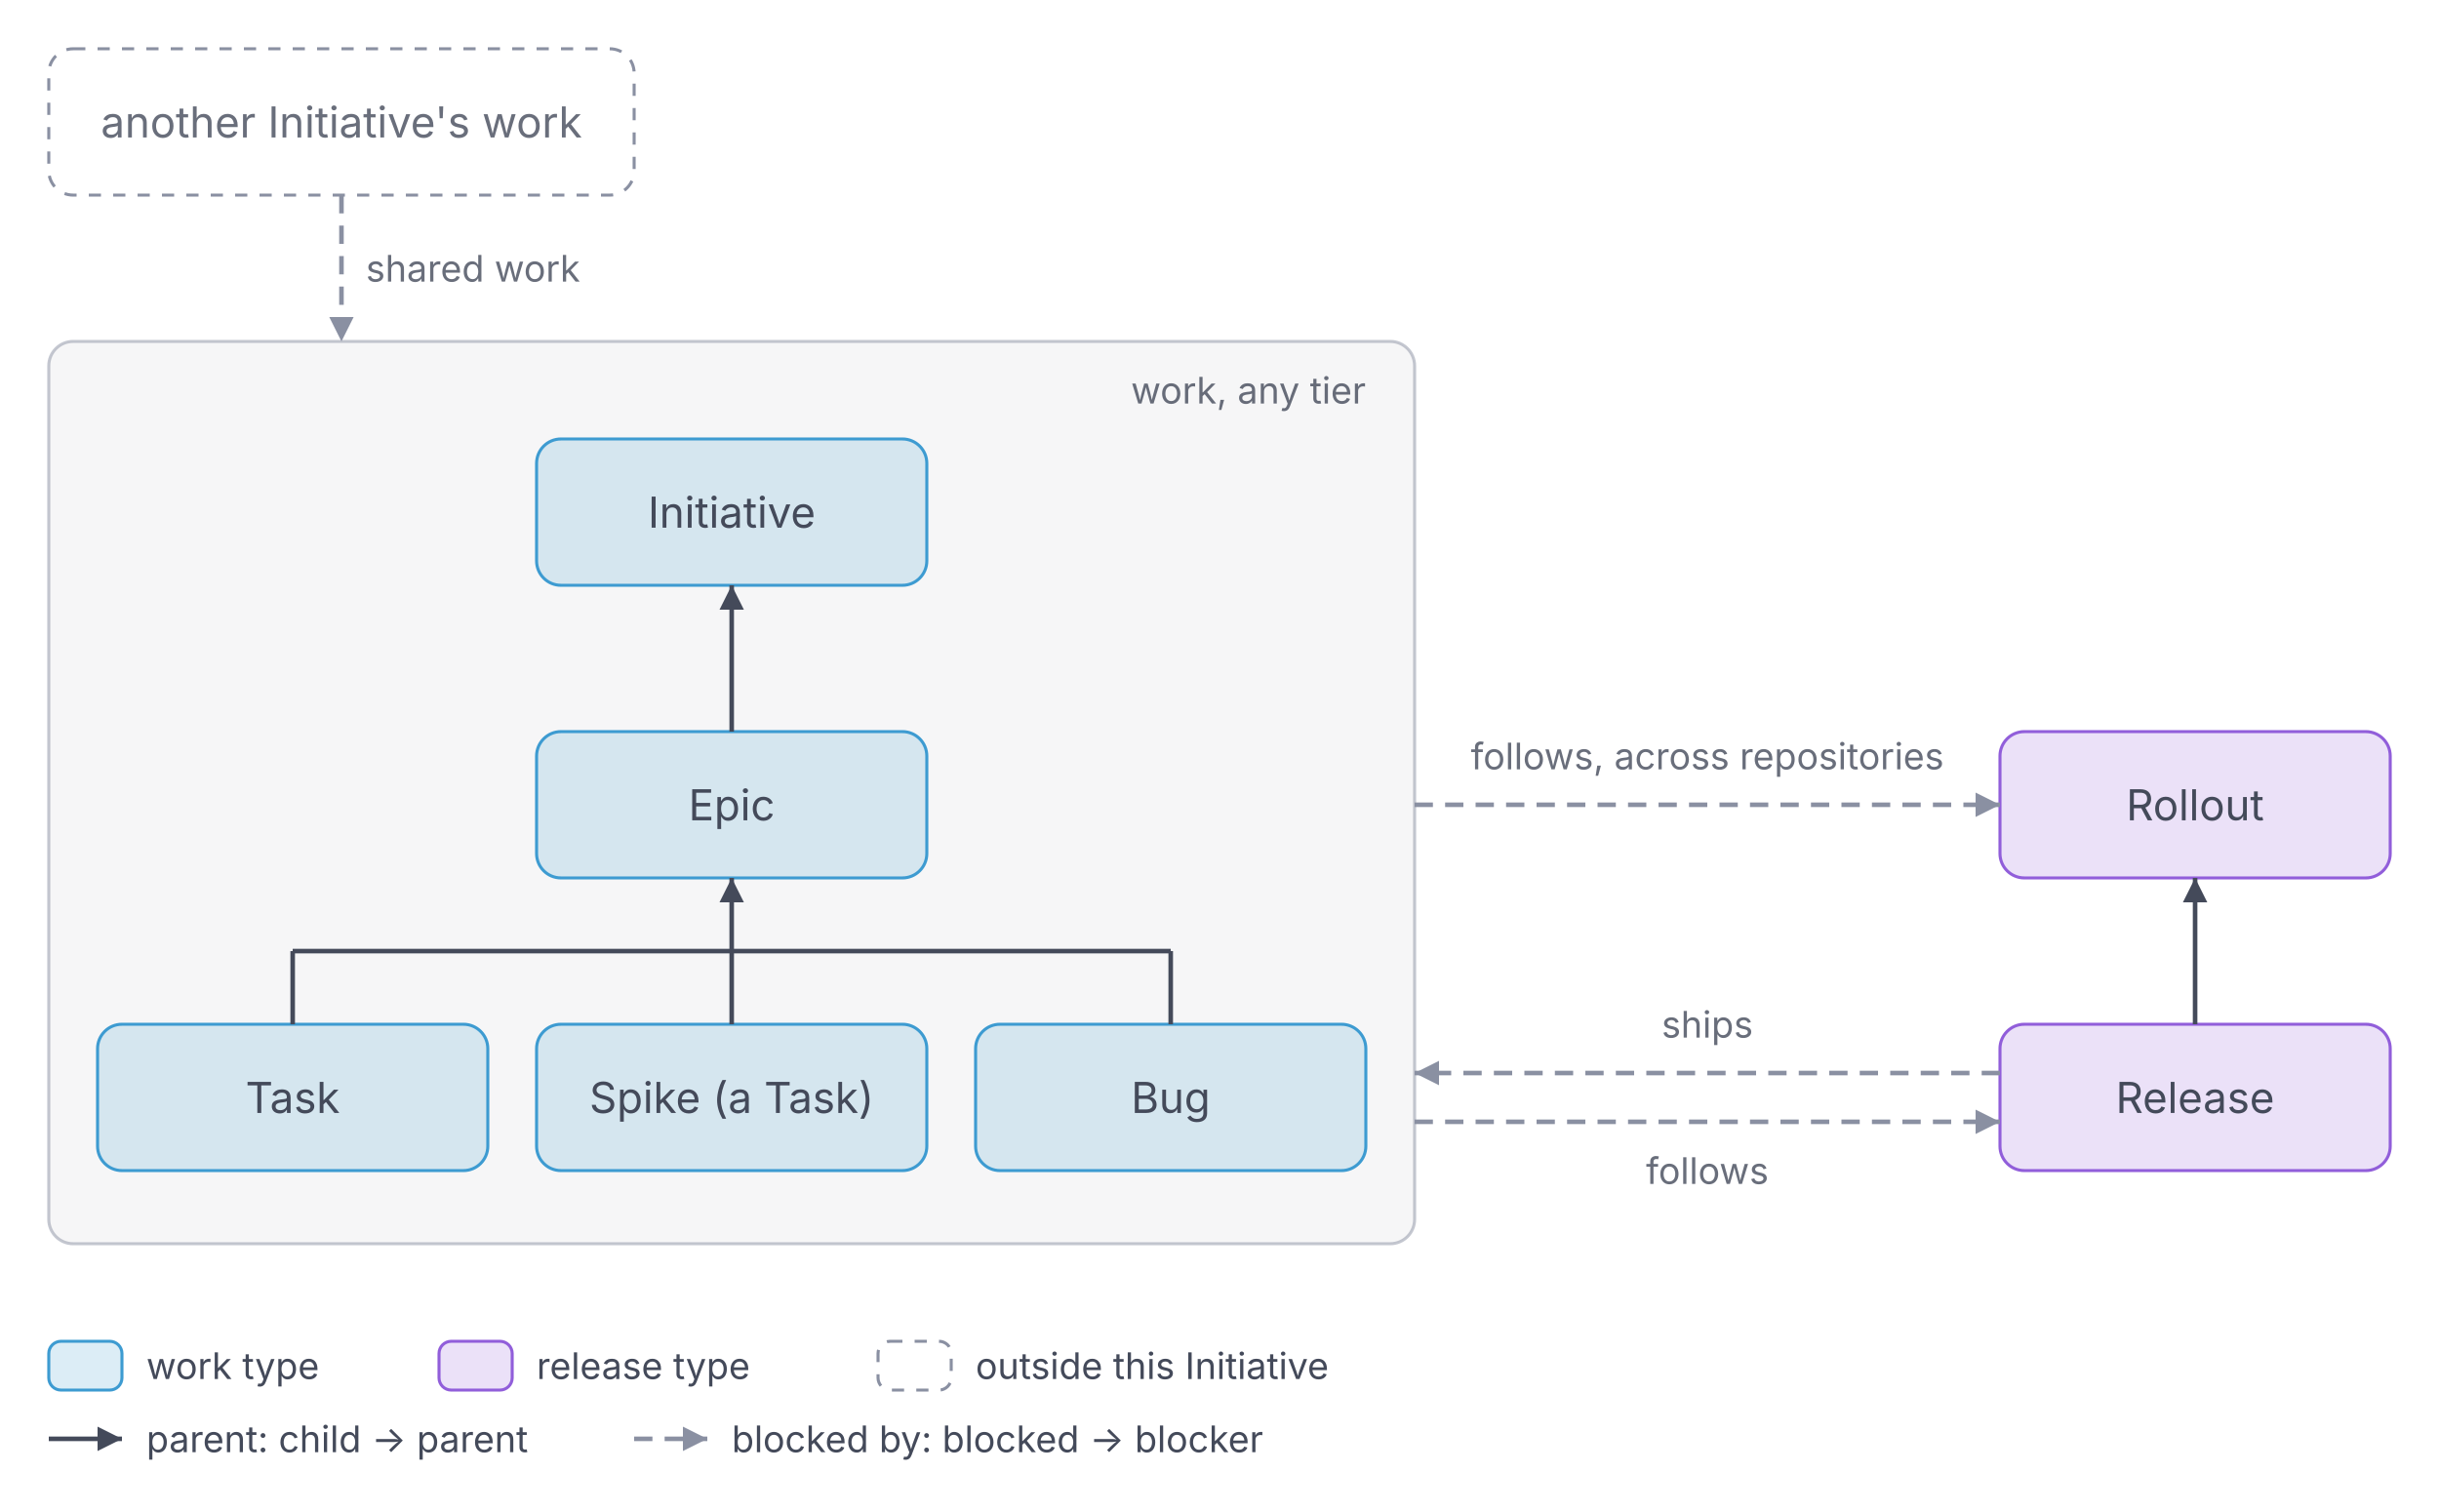
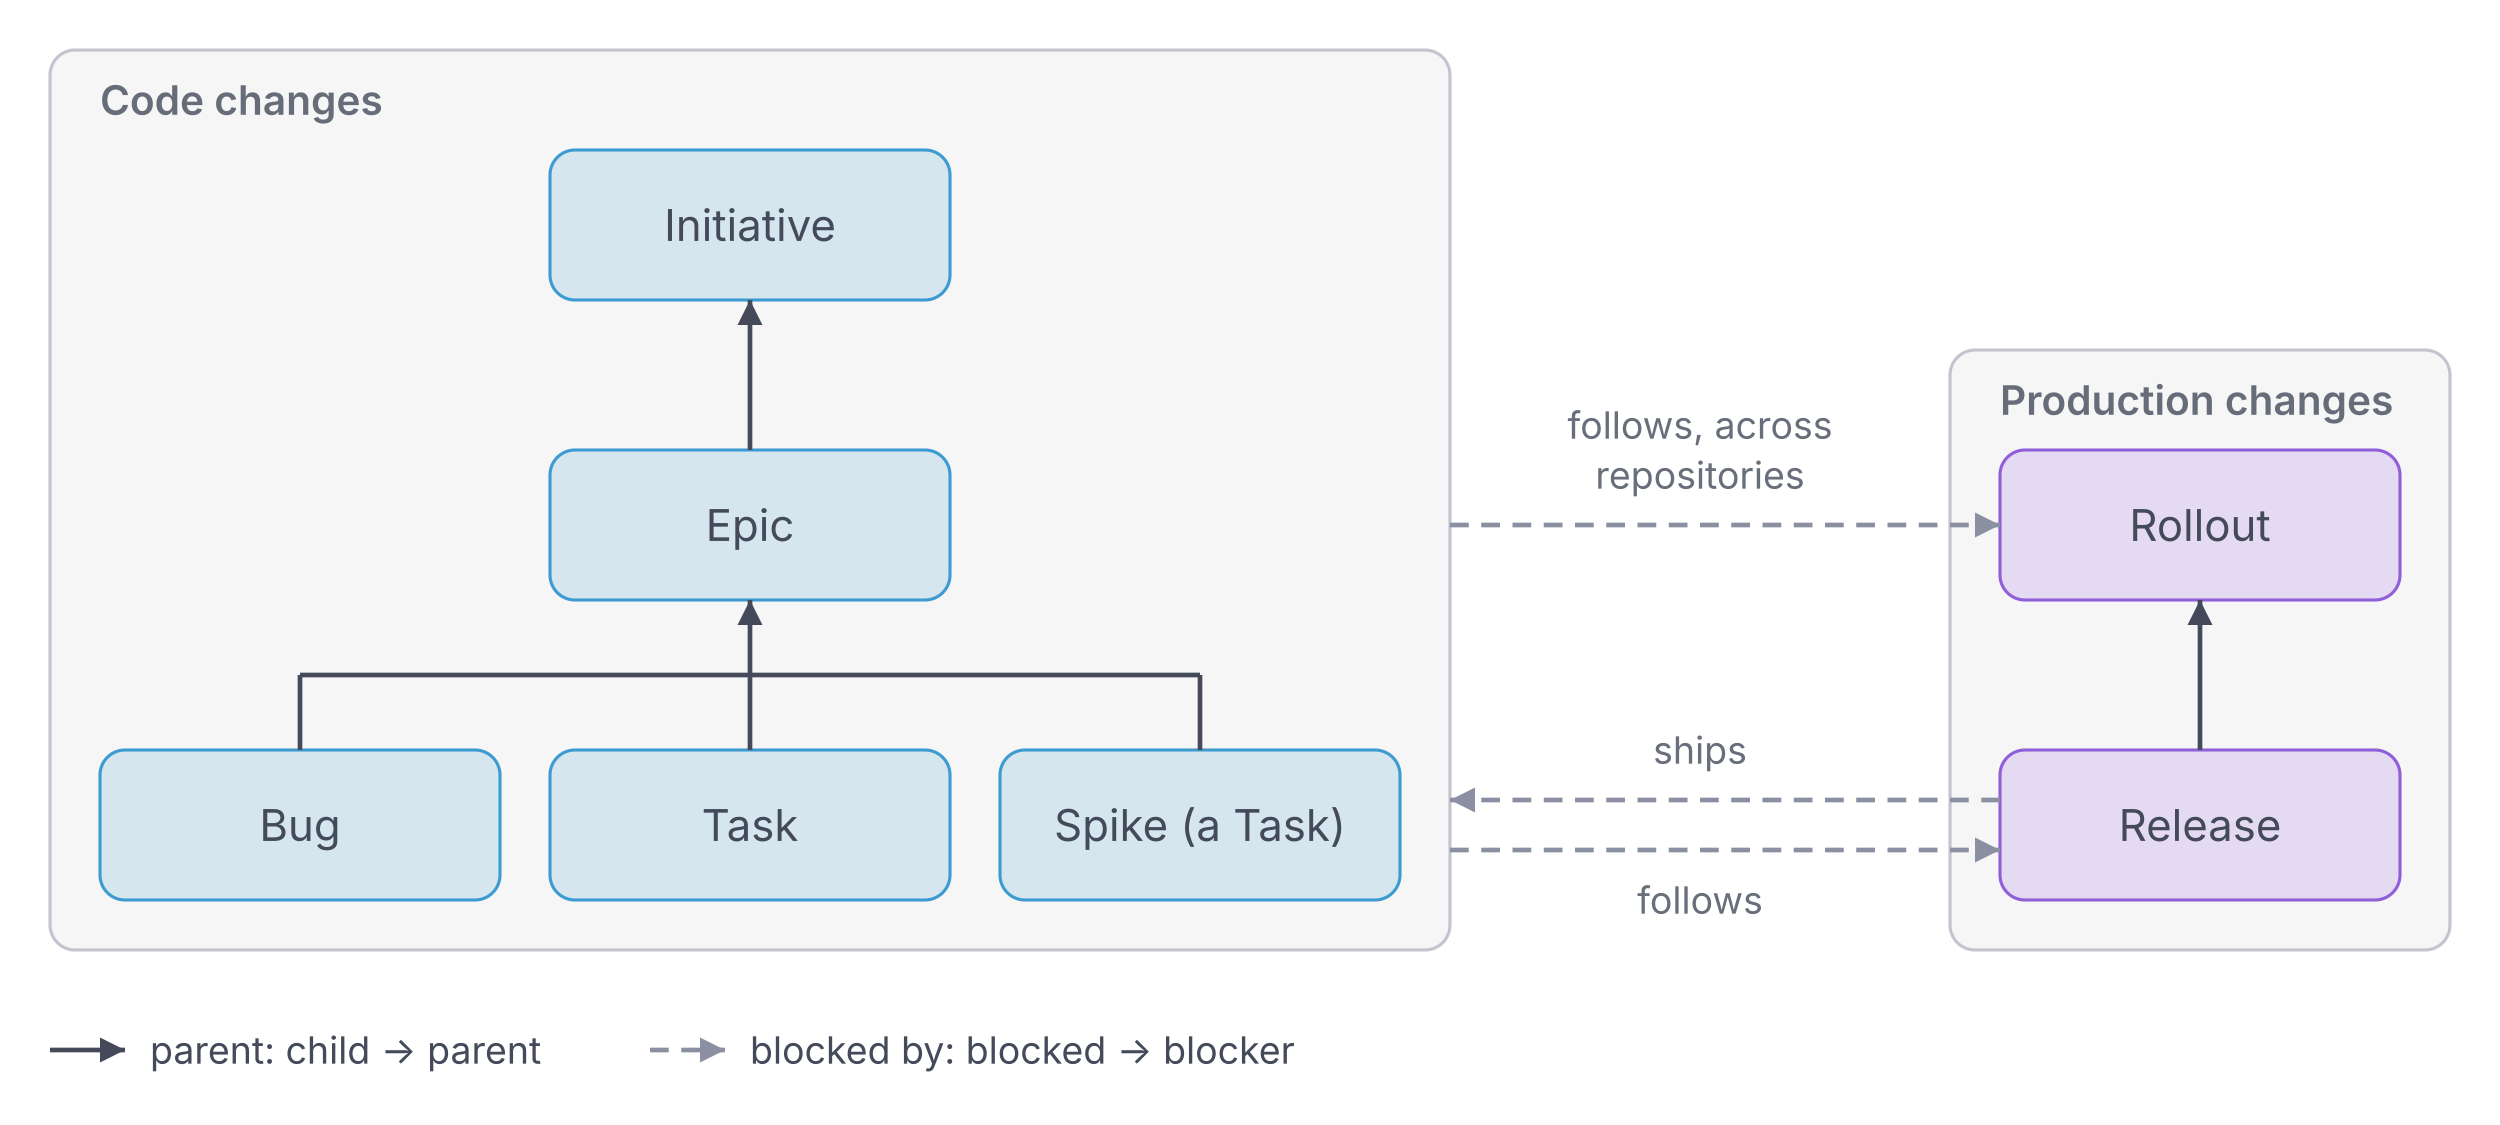
- <svg xmlns="http://www.w3.org/2000/svg" width="800" height="496" viewBox="0 0 800 496" font-family="Inter, system-ui, -apple-system, 'Segoe UI', Helvetica, Arial, sans-serif" font-size="14" class="ink">
+ <svg xmlns="http://www.w3.org/2000/svg" width="800" height="360" viewBox="0 0 800 360" font-family="Inter, system-ui, -apple-system, 'Segoe UI', Helvetica, Arial, sans-serif" font-size="14" class="ink">
  <style>
    .bg { fill: var(--bg, #fff) }
    .ink { fill: var(--ink, #444A5A) }
    .soft { fill: var(--ink, #444A5A); fill-opacity: .8 }
    .muted { fill: var(--muted, #8A90A2) }
    .edge { fill: none; stroke: var(--ink, #444A5A) }
    .rule { fill: none; stroke: var(--muted, #8A90A2) }
    .panel { fill: var(--ink, #444A5A); fill-opacity: .05; stroke: var(--muted, #8A90A2); stroke-opacity: .5 }
-     .outside { fill: var(--bg, #fff); stroke: var(--muted, #8A90A2) }
    .blue { fill: var(--azure, #3D9BD1); fill-opacity: .18; stroke: var(--azure, #3D9BD1) }
    .purple { fill: var(--amethyst, #915EDA); fill-opacity: .18; stroke: var(--amethyst, #915EDA) }
  </style>
  <defs>
    <marker id="parent" viewBox="0 0 8 8" refX="8" refY="4" markerWidth="8" markerHeight="8" markerUnits="userSpaceOnUse" orient="auto">
      <path d="M0,0 L8,4 L0,8 z" class="ink" />
    </marker>
    <marker id="blocked" viewBox="0 0 8 8" refX="8" refY="4" markerWidth="8" markerHeight="8" markerUnits="userSpaceOnUse" orient="auto">
      <path d="M0,0 L8,4 L0,8 z" class="muted" />
    </marker>
  </defs>
-   <rect x="0" y="0" width="800" height="496" class="bg" />
-   <rect x="16" y="112" width="448" height="296" rx="8" class="panel" />
-   <text x="448" y="128" text-anchor="end" dominant-baseline="central" font-size="12" class="soft">work, any tier</text>
-   <rect x="16" y="16" width="192" height="48" rx="8" class="outside" stroke-dasharray="4 4" />
-   <text x="112" y="40" text-anchor="middle" dominant-baseline="central" class="soft">another Initiative's work</text>
+   <rect x="0" y="0" width="800" height="360" class="bg" />
+   <g class="panel">
+     <rect x="16" y="16" width="448" height="288" rx="8" />
+     <rect x="624" y="112" width="160" height="192" rx="8" />
+   </g>
+   <g font-size="13" font-weight="600" class="soft" dominant-baseline="central">
+     <text x="32" y="32">Code changes</text>
+     <text x="640" y="128">Production changes</text>
+   </g>
  <g class="blue">
+     <rect x="176" y="48" width="128" height="48" rx="8" />
    <rect x="176" y="144" width="128" height="48" rx="8" />
+     <rect x="32" y="240" width="128" height="48" rx="8" />
    <rect x="176" y="240" width="128" height="48" rx="8" />
-     <rect x="32" y="336" width="128" height="48" rx="8" />
-     <rect x="176" y="336" width="128" height="48" rx="8" />
-     <rect x="320" y="336" width="128" height="48" rx="8" />
+     <rect x="320" y="240" width="128" height="48" rx="8" />
  </g>
  <g class="purple">
-     <rect x="656" y="240" width="128" height="48" rx="8" />
-     <rect x="656" y="336" width="128" height="48" rx="8" />
+     <rect x="640" y="144" width="128" height="48" rx="8" />
+     <rect x="640" y="240" width="128" height="48" rx="8" />
  </g>
  <g text-anchor="middle" dominant-baseline="central">
-     <text x="240" y="168">Initiative</text>
-     <text x="240" y="264">Epic</text>
-     <text x="96" y="360">Task</text>
-     <text x="240" y="360">Spike (a Task)</text>
-     <text x="384" y="360">Bug</text>
-     <text x="720" y="264">Rollout</text>
-     <text x="720" y="360">Release</text>
+     <text x="240" y="72">Initiative</text>
+     <text x="240" y="168">Epic</text>
+     <text x="96" y="264">Bug</text>
+     <text x="240" y="264">Task</text>
+     <text x="384" y="264">Spike (a Task)</text>
+     <text x="704" y="168">Rollout</text>
+     <text x="704" y="264">Release</text>
  </g>
  <g class="edge" stroke-width="1.5">
+     <line x1="240" y1="144" x2="240" y2="96" marker-end="url(#parent)" />
    <line x1="240" y1="240" x2="240" y2="192" marker-end="url(#parent)" />
-     <line x1="240" y1="336" x2="240" y2="288" marker-end="url(#parent)" />
-     <line x1="96" y1="336" x2="96" y2="312" />
-     <line x1="384" y1="336" x2="384" y2="312" />
-     <line x1="96" y1="312" x2="384" y2="312" />
-     <line x1="720" y1="336" x2="720" y2="288" marker-end="url(#parent)" />
+     <line x1="96" y1="240" x2="96" y2="216" />
+     <line x1="384" y1="240" x2="384" y2="216" />
+     <line x1="96" y1="216" x2="384" y2="216" />
+     <line x1="704" y1="240" x2="704" y2="192" marker-end="url(#parent)" />
  </g>
  <g class="rule" stroke-width="1.5" stroke-dasharray="6 4">
-     <line x1="112" y1="64" x2="112" y2="112" marker-end="url(#blocked)" />
-     <line x1="464" y1="264" x2="656" y2="264" marker-end="url(#blocked)" />
-     <line x1="656" y1="352" x2="464" y2="352" marker-end="url(#blocked)" />
-     <line x1="464" y1="368" x2="656" y2="368" marker-end="url(#blocked)" />
+     <line x1="464" y1="168" x2="640" y2="168" marker-end="url(#blocked)" />
+     <line x1="640" y1="256" x2="464" y2="256" marker-end="url(#blocked)" />
+     <line x1="464" y1="272" x2="640" y2="272" marker-end="url(#blocked)" />
  </g>
-   <g font-size="12" class="soft" dominant-baseline="central">
-     <text x="120" y="88">shared work</text>
-     <text x="560" y="248" text-anchor="middle">follows, across repositories</text>
-     <text x="560" y="336" text-anchor="middle">ships</text>
-     <text x="560" y="384" text-anchor="middle">follows</text>
+   <g font-size="12" class="soft" text-anchor="middle" dominant-baseline="central">
+     <text x="544" y="136">follows, across</text>
+     <text x="544" y="152">repositories</text>
+     <text x="544" y="240">ships</text>
+     <text x="544" y="288">follows</text>
  </g>
  <g font-size="12" dominant-baseline="central">
-     <rect x="16" y="440" width="24" height="16" rx="4" class="blue" />
-     <text x="48" y="448">work type</text>
-     <rect x="144" y="440" width="24" height="16" rx="4" class="purple" />
-     <text x="176" y="448">release type</text>
-     <rect x="288" y="440" width="24" height="16" rx="4" class="outside" stroke-dasharray="4 4" />
-     <text x="320" y="448">outside this Initiative</text>
-     <line x1="16" y1="472" x2="40" y2="472" class="edge" stroke-width="1.5" marker-end="url(#parent)" />
-     <text x="48" y="472">parent: child → parent</text>
-     <line x1="208" y1="472" x2="232" y2="472" class="rule" stroke-width="1.5" stroke-dasharray="6 4" marker-end="url(#blocked)" />
-     <text x="240" y="472">blocked by: blocked → blocker</text>
+     <line x1="16" y1="336" x2="40" y2="336" class="edge" stroke-width="1.5" marker-end="url(#parent)" />
+     <text x="48" y="336">parent: child → parent</text>
+     <line x1="208" y1="336" x2="232" y2="336" class="rule" stroke-width="1.5" stroke-dasharray="6 4" marker-end="url(#blocked)" />
+     <text x="240" y="336">blocked by: blocked → blocker</text>
  </g>
</svg>
